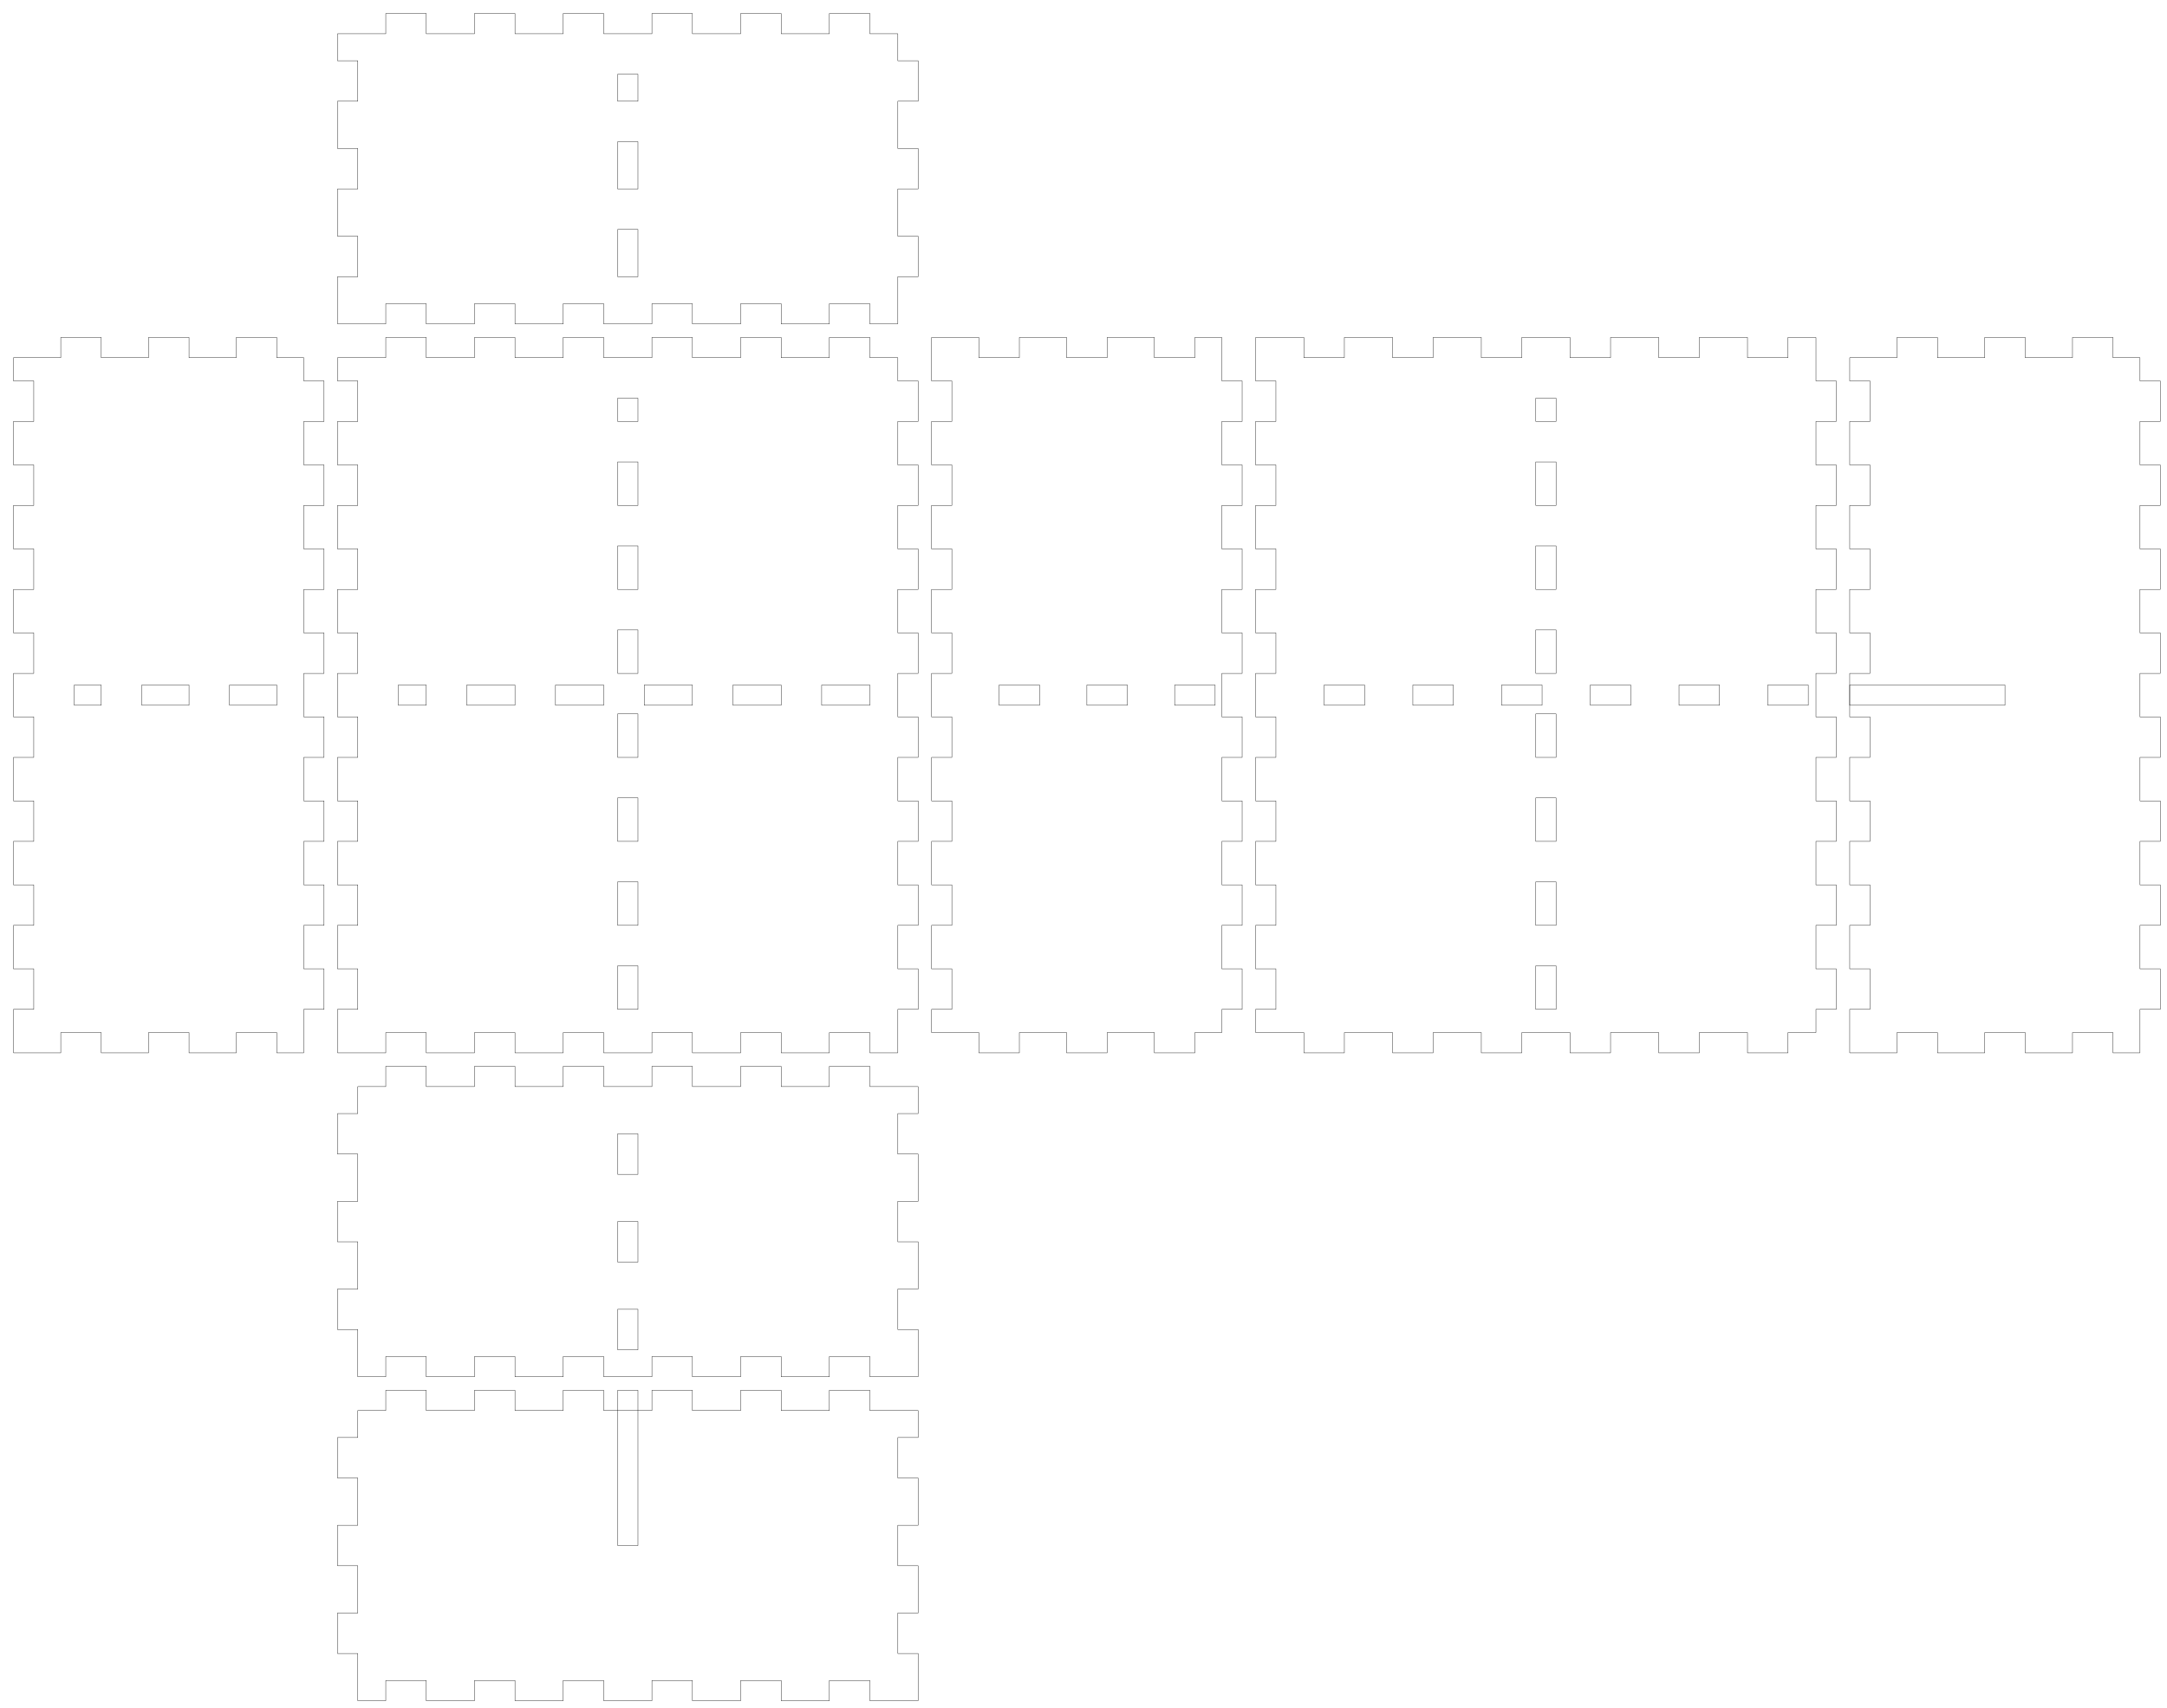
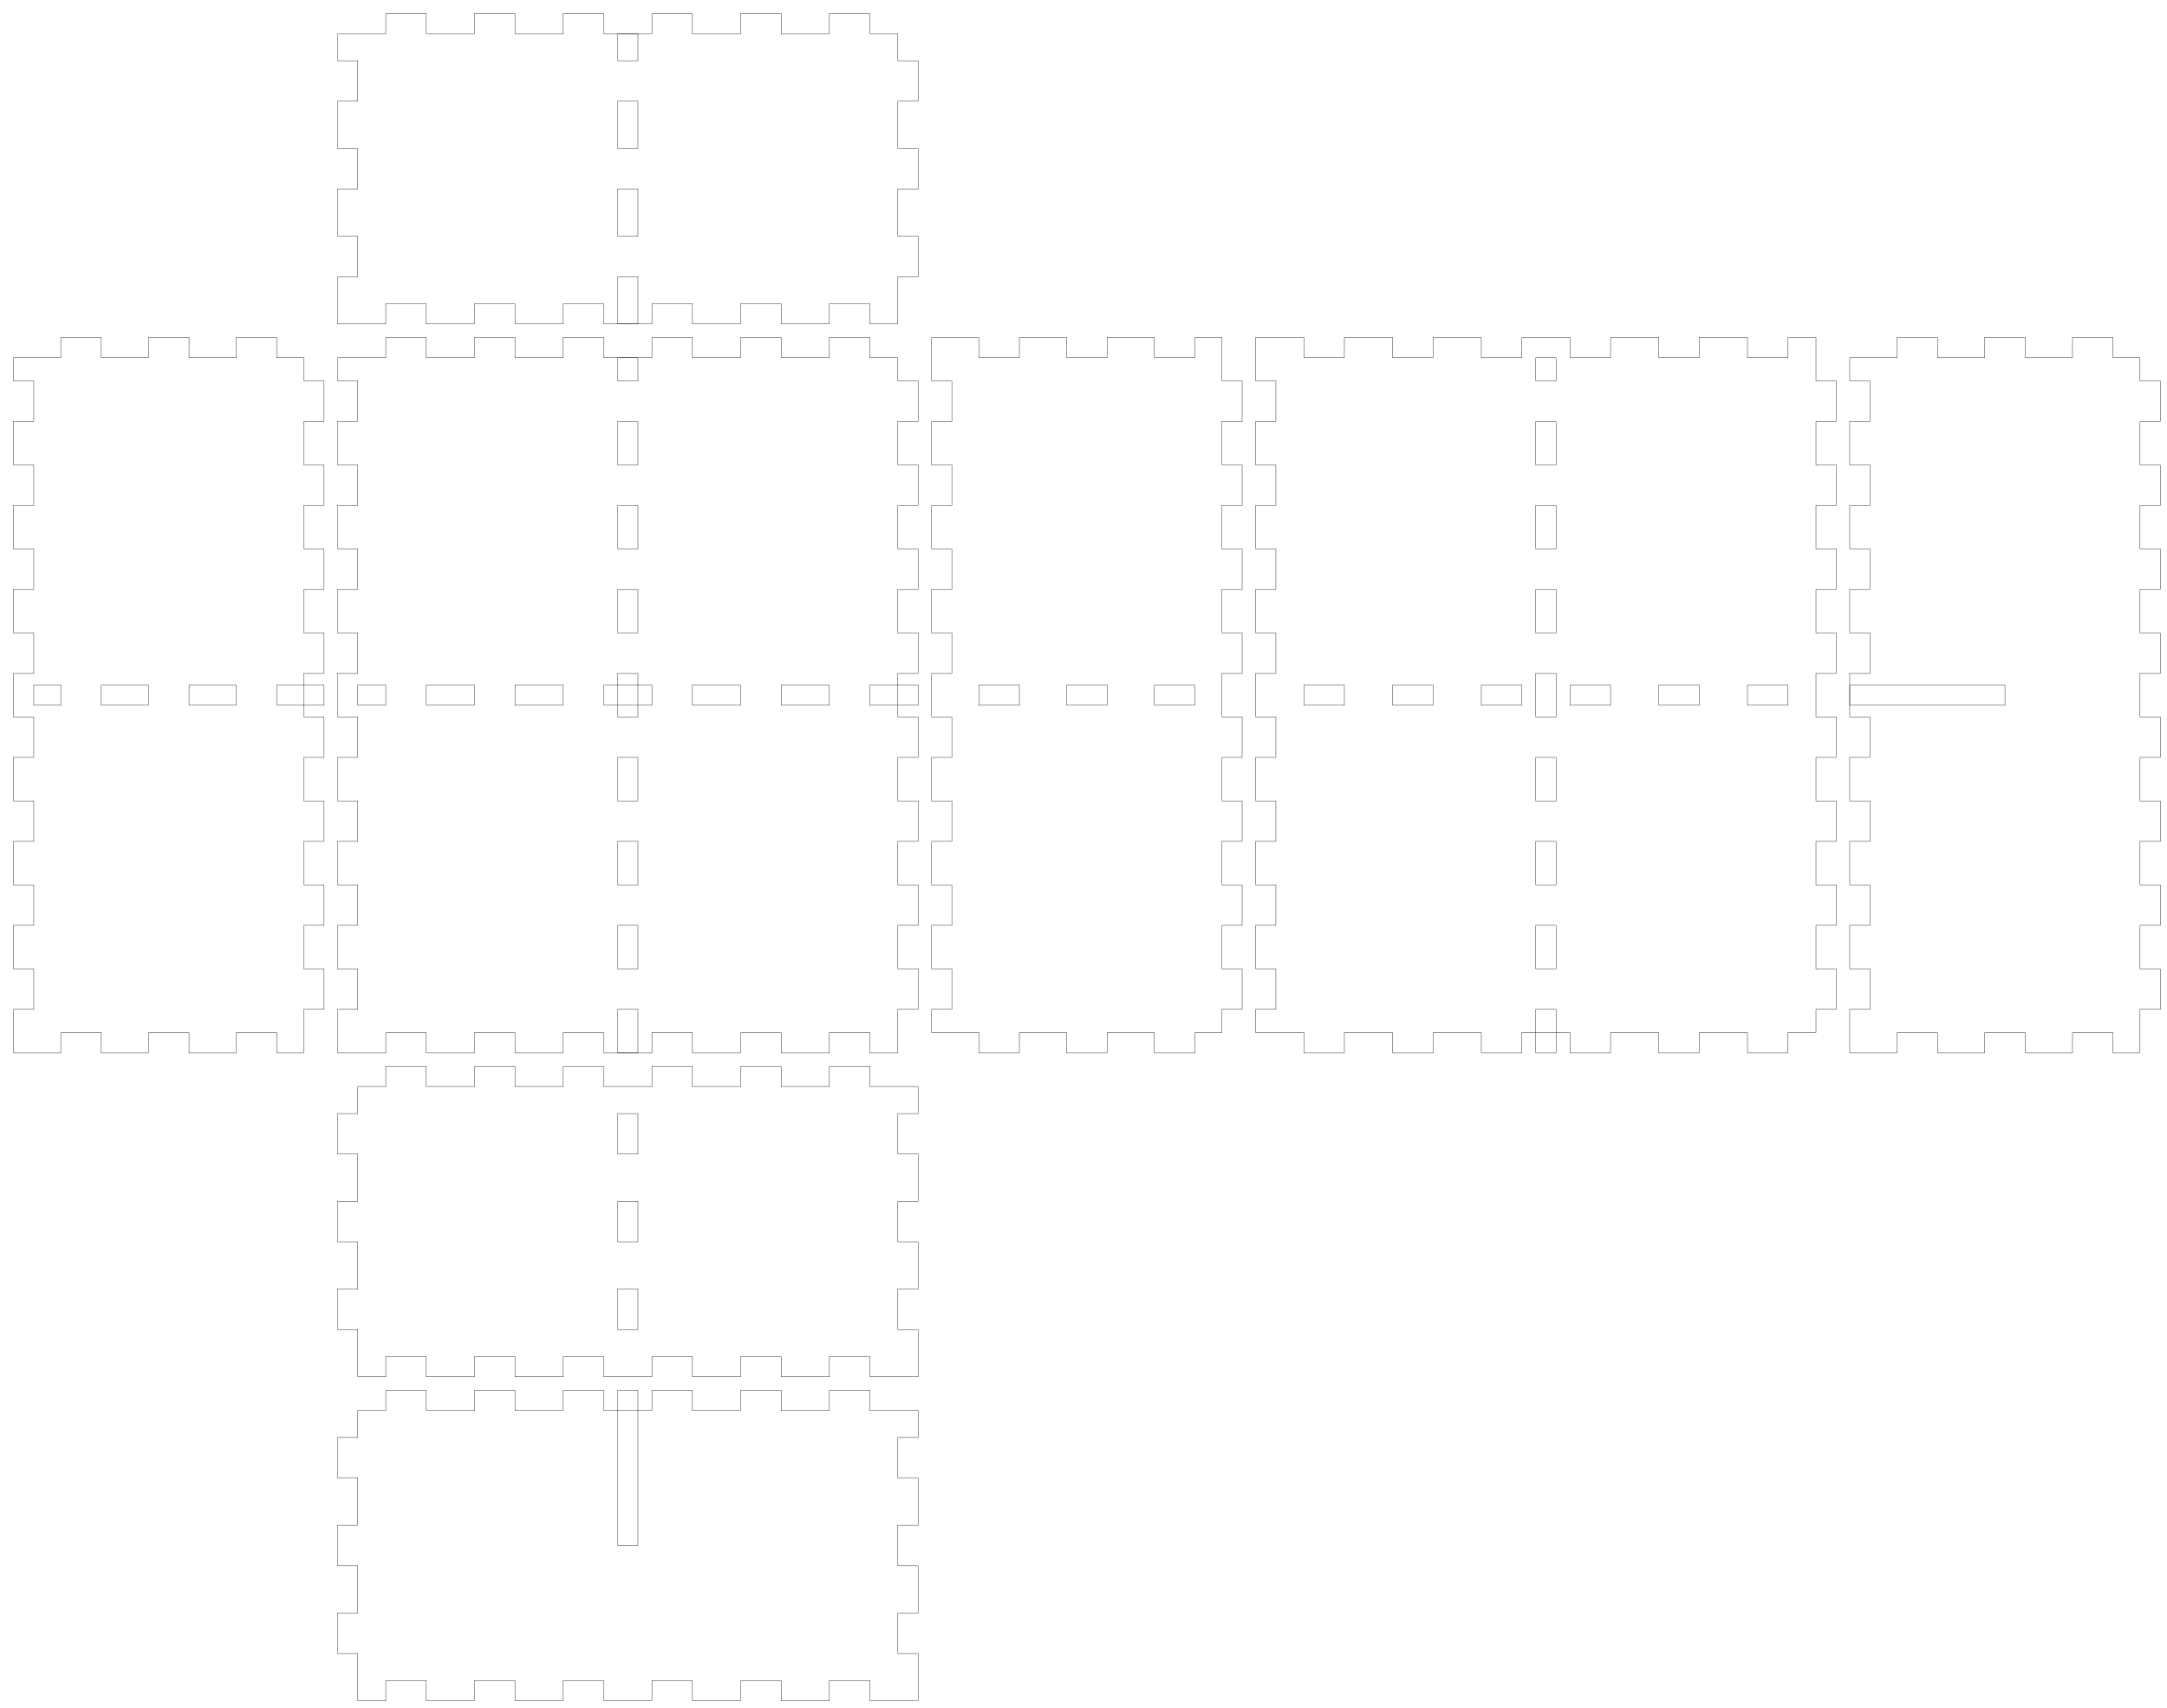
<svg xmlns="http://www.w3.org/2000/svg" width="321mm" height="253mm" viewBox="0 0 321 253" version="1.1" id="svg5">
  <defs id="defs2" />
  <g id="layer1">
    <g id="piece_001">
      <path id="side_001" style="fill:none;stroke:#000000;stroke-width:0.051" d="M 53 161 L 57.143 161 L 57.143 158 L 63.143 158 L 63.143 161 L 70.286 161 L 70.286 158 L 76.286 158 L 76.286 161 L 83.429 161 L 83.429 158 L 89.429 158 L 89.429 161 L 96.571 161 L 96.571 158 L 102.571 158 L 102.571 161 L 109.714 161 L 109.714 158 L 115.714 158 L 115.714 161 L 122.857 161 L 122.857 158 L 128.857 158 L 128.857 161 L 136 161" />
      <path id="side_002" style="fill:none;stroke:#000000;stroke-width:0.051" d="M 136 161 L 136 165 L 133 165 L 133 171 L 136 171 L 136 178 L 133 178 L 133 184 L 136 184 L 136 191 L 133 191 L 133 197 L 136 197 L 136 204" />
-       <path id="hole_001" style="fill:none;stroke:#000000;stroke-width:0.051" d="M 94.5 168 L 94.5 174 L 91.5 174 L 91.5 168 L 94.5 168 Z" />
-       <path id="hole_002" style="fill:none;stroke:#000000;stroke-width:0.051" d="M 94.5 181 L 94.5 187 L 91.5 187 L 91.5 181 L 94.5 181 Z" />
-       <path id="hole_003" style="fill:none;stroke:#000000;stroke-width:0.051" d="M 94.5 194 L 94.5 200 L 91.5 200 L 91.5 194 L 94.5 194 Z" />
+       <path id="hole_001" style="fill:none;stroke:#000000;stroke-width:0.051" d="M 94.5 165 L 94.5 171 L 91.5 171 L 91.5 165 L 94.5 165 Z" />
+       <path id="hole_002" style="fill:none;stroke:#000000;stroke-width:0.051" d="M 94.5 178 L 94.5 184 L 91.5 184 L 91.5 178 L 94.5 178 Z" />
+       <path id="hole_003" style="fill:none;stroke:#000000;stroke-width:0.051" d="M 94.5 191 L 94.5 197 L 91.5 197 L 91.5 191 L 94.5 191 Z" />
      <path id="side_003" style="fill:none;stroke:#000000;stroke-width:0.051" d="M 136 204 L 128.857 204 L 128.857 201 L 122.857 201 L 122.857 204 L 115.714 204 L 115.714 201 L 109.714 201 L 109.714 204 L 102.571 204 L 102.571 201 L 96.571 201 L 96.571 204 L 89.429 204 L 89.429 201 L 83.429 201 L 83.429 204 L 76.286 204 L 76.286 201 L 70.286 201 L 70.286 204 L 63.143 204 L 63.143 201 L 57.143 201 L 57.143 204 L 53 204" />
      <path id="side_004" style="fill:none;stroke:#000000;stroke-width:0.051" d="M 53 204 L 53 197 L 50 197 L 50 191 L 53 191 L 53 184 L 50 184 L 50 178 L 53 178 L 53 171 L 50 171 L 50 165 L 53 165 L 53 161" />
    </g>
    <g id="xdivider_001">
      <path id="side_005" style="fill:none;stroke:#000000;stroke-width:0.051" d="M 53 209 L 57.143 209 L 57.143 206 L 63.143 206 L 63.143 209 L 70.286 209 L 70.286 206 L 76.286 206 L 76.286 209 L 83.429 209 L 83.429 206 L 89.429 206 L 89.429 209 L 96.571 209 L 96.571 206 L 102.571 206 L 102.571 209 L 109.714 209 L 109.714 206 L 115.714 206 L 115.714 209 L 122.857 209 L 122.857 206 L 128.857 206 L 128.857 209 L 136 209" />
      <path id="side_006" style="fill:none;stroke:#000000;stroke-width:0.051" d="M 136 209 L 136 213 L 133 213 L 133 219 L 136 219 L 136 226 L 133 226 L 133 232 L 136 232 L 136 239 L 133 239 L 133 245 L 136 245 L 136 252" />
      <path id="slot_001" style="fill:none;stroke:#000000;stroke-width:0.051" d="M 94.5 206 L 94.5 229 L 91.5 229 L 91.5 206 L 94.5 206 Z" />
      <path id="side_007" style="fill:none;stroke:#000000;stroke-width:0.051" d="M 136 252 L 128.857 252 L 128.857 249 L 122.857 249 L 122.857 252 L 115.714 252 L 115.714 249 L 109.714 249 L 109.714 252 L 102.571 252 L 102.571 249 L 96.571 249 L 96.571 252 L 89.429 252 L 89.429 249 L 83.429 249 L 83.429 252 L 76.286 252 L 76.286 249 L 70.286 249 L 70.286 252 L 63.143 252 L 63.143 249 L 57.143 249 L 57.143 252 L 53 252" />
      <path id="side_008" style="fill:none;stroke:#000000;stroke-width:0.051" d="M 53 252 L 53 245 L 50 245 L 50 239 L 53 239 L 53 232 L 50 232 L 50 226 L 53 226 L 53 219 L 50 219 L 50 213 L 53 213 L 53 209" />
    </g>
    <g id="piece_002">
      <path id="side_009" style="fill:none;stroke:#000000;stroke-width:0.051" d="M 2 53 L 9 53 L 9 50 L 15 50 L 15 53 L 22 53 L 22 50 L 28 50 L 28 53 L 35 53 L 35 50 L 41 50 L 41 53 L 45 53" />
-       <path id="hole_004" style="fill:none;stroke:#000000;stroke-width:0.051" d="M 11 101.5 L 15 101.5 L 15 104.5 L 11 104.5 L 11 101.5 Z" />
-       <path id="hole_005" style="fill:none;stroke:#000000;stroke-width:0.051" d="M 21 101.5 L 28 101.5 L 28 104.5 L 21 104.5 L 21 101.5 Z" />
-       <path id="hole_006" style="fill:none;stroke:#000000;stroke-width:0.051" d="M 34 101.5 L 41 101.5 L 41 104.5 L 34 104.5 L 34 101.5 Z" />
+       <path id="hole_004" style="fill:none;stroke:#000000;stroke-width:0.051" d="M 5 101.5 L 9 101.5 L 9 104.5 L 5 104.5 L 5 101.5 Z" />
+       <path id="hole_005" style="fill:none;stroke:#000000;stroke-width:0.051" d="M 15 101.5 L 22 101.5 L 22 104.5 L 15 104.5 L 15 101.5 Z" />
+       <path id="hole_006" style="fill:none;stroke:#000000;stroke-width:0.051" d="M 28 101.5 L 35 101.5 L 35 104.5 L 28 104.5 L 28 101.5 Z" />
+       <path id="hole_007" style="fill:none;stroke:#000000;stroke-width:0.051" d="M 41 101.5 L 48 101.5 L 48 104.5 L 41 104.5 L 41 101.5 Z" />
      <path id="side_010" style="fill:none;stroke:#000000;stroke-width:0.051" d="M 45 53 L 45 56.444 L 48 56.444 L 48 62.444 L 45 62.444 L 45 68.889 L 48 68.889 L 48 74.889 L 45 74.889 L 45 81.333 L 48 81.333 L 48 87.333 L 45 87.333 L 45 93.778 L 48 93.778 L 48 99.778 L 45 99.778 L 45 106.222 L 48 106.222 L 48 112.222 L 45 112.222 L 45 118.667 L 48 118.667 L 48 124.667 L 45 124.667 L 45 131.111 L 48 131.111 L 48 137.111 L 45 137.111 L 45 143.556 L 48 143.556 L 48 149.556 L 45 149.556 L 45 156" />
      <path id="side_011" style="fill:none;stroke:#000000;stroke-width:0.051" d="M 45 156 L 41 156 L 41 153 L 35 153 L 35 156 L 28 156 L 28 153 L 22 153 L 22 156 L 15 156 L 15 153 L 9 153 L 9 156 L 2 156" />
      <path id="side_012" style="fill:none;stroke:#000000;stroke-width:0.051" d="M 2 156 L 2 149.556 L 5 149.556 L 5 143.556 L 2 143.556 L 2 137.111 L 5 137.111 L 5 131.111 L 2 131.111 L 2 124.667 L 5 124.667 L 5 118.667 L 2 118.667 L 2 112.222 L 5 112.222 L 5 106.222 L 2 106.222 L 2 99.778 L 5 99.778 L 5 93.778 L 2 93.778 L 2 87.333 L 5 87.333 L 5 81.333 L 2 81.333 L 2 74.889 L 5 74.889 L 5 68.889 L 2 68.889 L 2 62.444 L 5 62.444 L 5 56.444 L 2 56.444 L 2 53" />
    </g>
    <g id="ydivider_001">
      <path id="side_013" style="fill:none;stroke:#000000;stroke-width:0.051" d="M 274 53 L 281 53 L 281 50 L 287 50 L 287 53 L 294 53 L 294 50 L 300 50 L 300 53 L 307 53 L 307 50 L 313 50 L 313 53 L 317 53" />
      <path id="slot_002" style="fill:none;stroke:#000000;stroke-width:0.051" d="M 274 101.5 L 297 101.5 L 297 104.5 L 274 104.5 L 274 101.5 Z" />
      <path id="side_014" style="fill:none;stroke:#000000;stroke-width:0.051" d="M 317 53 L 317 56.444 L 320 56.444 L 320 62.444 L 317 62.444 L 317 68.889 L 320 68.889 L 320 74.889 L 317 74.889 L 317 81.333 L 320 81.333 L 320 87.333 L 317 87.333 L 317 93.778 L 320 93.778 L 320 99.778 L 317 99.778 L 317 106.222 L 320 106.222 L 320 112.222 L 317 112.222 L 317 118.667 L 320 118.667 L 320 124.667 L 317 124.667 L 317 131.111 L 320 131.111 L 320 137.111 L 317 137.111 L 317 143.556 L 320 143.556 L 320 149.556 L 317 149.556 L 317 156" />
      <path id="side_015" style="fill:none;stroke:#000000;stroke-width:0.051" d="M 317 156 L 313 156 L 313 153 L 307 153 L 307 156 L 300 156 L 300 153 L 294 153 L 294 156 L 287 156 L 287 153 L 281 153 L 281 156 L 274 156" />
      <path id="side_016" style="fill:none;stroke:#000000;stroke-width:0.051" d="M 274 156 L 274 149.556 L 277 149.556 L 277 143.556 L 274 143.556 L 274 137.111 L 277 137.111 L 277 131.111 L 274 131.111 L 274 124.667 L 277 124.667 L 277 118.667 L 274 118.667 L 274 112.222 L 277 112.222 L 277 106.222 L 274 106.222 L 274 99.778 L 277 99.778 L 277 93.778 L 274 93.778 L 274 87.333 L 277 87.333 L 277 81.333 L 274 81.333 L 274 74.889 L 277 74.889 L 277 68.889 L 274 68.889 L 274 62.444 L 277 62.444 L 277 56.444 L 274 56.444 L 274 53" />
    </g>
    <g id="piece_003">
      <path id="side_017" style="fill:none;stroke:#000000;stroke-width:0.051" d="M 50 53 L 57.143 53 L 57.143 50 L 63.143 50 L 63.143 53 L 70.286 53 L 70.286 50 L 76.286 50 L 76.286 53 L 83.429 53 L 83.429 50 L 89.429 50 L 89.429 53 L 96.571 53 L 96.571 50 L 102.571 50 L 102.571 53 L 109.714 53 L 109.714 50 L 115.714 50 L 115.714 53 L 122.857 53 L 122.857 50 L 128.857 50 L 128.857 53 L 133 53" />
-       <path id="hole_007" style="fill:none;stroke:#000000;stroke-width:0.051" d="M 59 101.5 L 63.143 101.5 L 63.143 104.5 L 59 104.5 L 59 101.5 Z" />
-       <path id="hole_008" style="fill:none;stroke:#000000;stroke-width:0.051" d="M 69.143 101.5 L 76.286 101.5 L 76.286 104.5 L 69.143 104.5 L 69.143 101.5 Z" />
-       <path id="hole_009" style="fill:none;stroke:#000000;stroke-width:0.051" d="M 82.286 101.5 L 89.429 101.5 L 89.429 104.5 L 82.286 104.5 L 82.286 101.5 Z" />
-       <path id="hole_010" style="fill:none;stroke:#000000;stroke-width:0.051" d="M 95.429 101.5 L 102.571 101.5 L 102.571 104.5 L 95.429 104.5 L 95.429 101.5 Z" />
-       <path id="hole_011" style="fill:none;stroke:#000000;stroke-width:0.051" d="M 108.571 101.5 L 115.714 101.5 L 115.714 104.5 L 108.571 104.5 L 108.571 101.5 Z" />
-       <path id="hole_012" style="fill:none;stroke:#000000;stroke-width:0.051" d="M 121.714 101.5 L 128.857 101.5 L 128.857 104.5 L 121.714 104.5 L 121.714 101.5 Z" />
+       <path id="hole_008" style="fill:none;stroke:#000000;stroke-width:0.051" d="M 53 101.5 L 57.143 101.5 L 57.143 104.5 L 53 104.5 L 53 101.5 Z" />
+       <path id="hole_009" style="fill:none;stroke:#000000;stroke-width:0.051" d="M 63.143 101.5 L 70.286 101.5 L 70.286 104.5 L 63.143 104.5 L 63.143 101.5 Z" />
+       <path id="hole_010" style="fill:none;stroke:#000000;stroke-width:0.051" d="M 76.286 101.5 L 83.429 101.5 L 83.429 104.5 L 76.286 104.5 L 76.286 101.5 Z" />
+       <path id="hole_011" style="fill:none;stroke:#000000;stroke-width:0.051" d="M 89.429 101.5 L 96.571 101.5 L 96.571 104.5 L 89.429 104.5 L 89.429 101.5 Z" />
+       <path id="hole_012" style="fill:none;stroke:#000000;stroke-width:0.051" d="M 102.571 101.5 L 109.714 101.5 L 109.714 104.5 L 102.571 104.5 L 102.571 101.5 Z" />
+       <path id="hole_013" style="fill:none;stroke:#000000;stroke-width:0.051" d="M 115.714 101.5 L 122.857 101.5 L 122.857 104.5 L 115.714 104.5 L 115.714 101.5 Z" />
+       <path id="hole_014" style="fill:none;stroke:#000000;stroke-width:0.051" d="M 128.857 101.5 L 136 101.5 L 136 104.5 L 128.857 104.5 L 128.857 101.5 Z" />
      <path id="side_018" style="fill:none;stroke:#000000;stroke-width:0.051" d="M 133 53 L 133 56.444 L 136 56.444 L 136 62.444 L 133 62.444 L 133 68.889 L 136 68.889 L 136 74.889 L 133 74.889 L 133 81.333 L 136 81.333 L 136 87.333 L 133 87.333 L 133 93.778 L 136 93.778 L 136 99.778 L 133 99.778 L 133 106.222 L 136 106.222 L 136 112.222 L 133 112.222 L 133 118.667 L 136 118.667 L 136 124.667 L 133 124.667 L 133 131.111 L 136 131.111 L 136 137.111 L 133 137.111 L 133 143.556 L 136 143.556 L 136 149.556 L 133 149.556 L 133 156" />
-       <path id="hole_013" style="fill:none;stroke:#000000;stroke-width:0.051" d="M 94.5 59 L 94.5 62.444 L 91.5 62.444 L 91.5 59 L 94.5 59 Z" />
-       <path id="hole_014" style="fill:none;stroke:#000000;stroke-width:0.051" d="M 94.5 68.444 L 94.5 74.889 L 91.5 74.889 L 91.5 68.444 L 94.5 68.444 Z" />
-       <path id="hole_015" style="fill:none;stroke:#000000;stroke-width:0.051" d="M 94.5 80.889 L 94.5 87.333 L 91.5 87.333 L 91.5 80.889 L 94.5 80.889 Z" />
-       <path id="hole_016" style="fill:none;stroke:#000000;stroke-width:0.051" d="M 94.5 93.333 L 94.5 99.778 L 91.5 99.778 L 91.5 93.333 L 94.5 93.333 Z" />
-       <path id="hole_017" style="fill:none;stroke:#000000;stroke-width:0.051" d="M 94.5 105.778 L 94.5 112.222 L 91.5 112.222 L 91.5 105.778 L 94.5 105.778 Z" />
-       <path id="hole_018" style="fill:none;stroke:#000000;stroke-width:0.051" d="M 94.5 118.222 L 94.5 124.667 L 91.5 124.667 L 91.5 118.222 L 94.5 118.222 Z" />
-       <path id="hole_019" style="fill:none;stroke:#000000;stroke-width:0.051" d="M 94.5 130.667 L 94.5 137.111 L 91.5 137.111 L 91.5 130.667 L 94.5 130.667 Z" />
-       <path id="hole_020" style="fill:none;stroke:#000000;stroke-width:0.051" d="M 94.5 143.111 L 94.5 149.556 L 91.5 149.556 L 91.5 143.111 L 94.5 143.111 Z" />
+       <path id="hole_015" style="fill:none;stroke:#000000;stroke-width:0.051" d="M 94.5 53 L 94.5 56.444 L 91.5 56.444 L 91.5 53 L 94.5 53 Z" />
+       <path id="hole_016" style="fill:none;stroke:#000000;stroke-width:0.051" d="M 94.5 62.444 L 94.5 68.889 L 91.5 68.889 L 91.5 62.444 L 94.5 62.444 Z" />
+       <path id="hole_017" style="fill:none;stroke:#000000;stroke-width:0.051" d="M 94.5 74.889 L 94.5 81.333 L 91.5 81.333 L 91.5 74.889 L 94.5 74.889 Z" />
+       <path id="hole_018" style="fill:none;stroke:#000000;stroke-width:0.051" d="M 94.5 87.333 L 94.5 93.778 L 91.5 93.778 L 91.5 87.333 L 94.5 87.333 Z" />
+       <path id="hole_019" style="fill:none;stroke:#000000;stroke-width:0.051" d="M 94.5 99.778 L 94.5 106.222 L 91.5 106.222 L 91.5 99.778 L 94.5 99.778 Z" />
+       <path id="hole_020" style="fill:none;stroke:#000000;stroke-width:0.051" d="M 94.5 112.222 L 94.5 118.667 L 91.5 118.667 L 91.5 112.222 L 94.5 112.222 Z" />
+       <path id="hole_021" style="fill:none;stroke:#000000;stroke-width:0.051" d="M 94.5 124.667 L 94.5 131.111 L 91.5 131.111 L 91.5 124.667 L 94.5 124.667 Z" />
+       <path id="hole_022" style="fill:none;stroke:#000000;stroke-width:0.051" d="M 94.5 137.111 L 94.5 143.556 L 91.5 143.556 L 91.5 137.111 L 94.5 137.111 Z" />
+       <path id="hole_023" style="fill:none;stroke:#000000;stroke-width:0.051" d="M 94.5 149.556 L 94.5 156 L 91.5 156 L 91.5 149.556 L 94.5 149.556 Z" />
      <path id="side_019" style="fill:none;stroke:#000000;stroke-width:0.051" d="M 133 156 L 128.857 156 L 128.857 153 L 122.857 153 L 122.857 156 L 115.714 156 L 115.714 153 L 109.714 153 L 109.714 156 L 102.571 156 L 102.571 153 L 96.571 153 L 96.571 156 L 89.429 156 L 89.429 153 L 83.429 153 L 83.429 156 L 76.286 156 L 76.286 153 L 70.286 153 L 70.286 156 L 63.143 156 L 63.143 153 L 57.143 153 L 57.143 156 L 50 156" />
      <path id="side_020" style="fill:none;stroke:#000000;stroke-width:0.051" d="M 50 156 L 50 149.556 L 53 149.556 L 53 143.556 L 50 143.556 L 50 137.111 L 53 137.111 L 53 131.111 L 50 131.111 L 50 124.667 L 53 124.667 L 53 118.667 L 50 118.667 L 50 112.222 L 53 112.222 L 53 106.222 L 50 106.222 L 50 99.778 L 53 99.778 L 53 93.778 L 50 93.778 L 50 87.333 L 53 87.333 L 53 81.333 L 50 81.333 L 50 74.889 L 53 74.889 L 53 68.889 L 50 68.889 L 50 62.444 L 53 62.444 L 53 56.444 L 50 56.444 L 50 53" />
    </g>
    <g id="piece_004">
      <path id="side_021" style="fill:none;stroke:#000000;stroke-width:0.051" d="M 138 50 L 145 50 L 145 53 L 151 53 L 151 50 L 158 50 L 158 53 L 164 53 L 164 50 L 171 50 L 171 53 L 177 53 L 177 50 L 181 50" />
-       <path id="hole_021" style="fill:none;stroke:#000000;stroke-width:0.051" d="M 148 101.5 L 154 101.5 L 154 104.5 L 148 104.5 L 148 101.5 Z" />
-       <path id="hole_022" style="fill:none;stroke:#000000;stroke-width:0.051" d="M 161 101.5 L 167 101.5 L 167 104.5 L 161 104.5 L 161 101.5 Z" />
-       <path id="hole_023" style="fill:none;stroke:#000000;stroke-width:0.051" d="M 174 101.5 L 180 101.5 L 180 104.5 L 174 104.5 L 174 101.5 Z" />
+       <path id="hole_024" style="fill:none;stroke:#000000;stroke-width:0.051" d="M 145 101.5 L 151 101.5 L 151 104.5 L 145 104.5 L 145 101.5 Z" />
+       <path id="hole_025" style="fill:none;stroke:#000000;stroke-width:0.051" d="M 158 101.5 L 164 101.5 L 164 104.5 L 158 104.5 L 158 101.5 Z" />
+       <path id="hole_026" style="fill:none;stroke:#000000;stroke-width:0.051" d="M 171 101.5 L 177 101.5 L 177 104.5 L 171 104.5 L 171 101.5 Z" />
      <path id="side_022" style="fill:none;stroke:#000000;stroke-width:0.051" d="M 181 50 L 181 56.444 L 184 56.444 L 184 62.444 L 181 62.444 L 181 68.889 L 184 68.889 L 184 74.889 L 181 74.889 L 181 81.333 L 184 81.333 L 184 87.333 L 181 87.333 L 181 93.778 L 184 93.778 L 184 99.778 L 181 99.778 L 181 106.222 L 184 106.222 L 184 112.222 L 181 112.222 L 181 118.667 L 184 118.667 L 184 124.667 L 181 124.667 L 181 131.111 L 184 131.111 L 184 137.111 L 181 137.111 L 181 143.556 L 184 143.556 L 184 149.556 L 181 149.556 L 181 153" />
      <path id="side_023" style="fill:none;stroke:#000000;stroke-width:0.051" d="M 181 153 L 177 153 L 177 156 L 171 156 L 171 153 L 164 153 L 164 156 L 158 156 L 158 153 L 151 153 L 151 156 L 145 156 L 145 153 L 138 153" />
      <path id="side_024" style="fill:none;stroke:#000000;stroke-width:0.051" d="M 138 153 L 138 149.556 L 141 149.556 L 141 143.556 L 138 143.556 L 138 137.111 L 141 137.111 L 141 131.111 L 138 131.111 L 138 124.667 L 141 124.667 L 141 118.667 L 138 118.667 L 138 112.222 L 141 112.222 L 141 106.222 L 138 106.222 L 138 99.778 L 141 99.778 L 141 93.778 L 138 93.778 L 138 87.333 L 141 87.333 L 141 81.333 L 138 81.333 L 138 74.889 L 141 74.889 L 141 68.889 L 138 68.889 L 138 62.444 L 141 62.444 L 141 56.444 L 138 56.444 L 138 50" />
    </g>
    <g id="piece_005">
      <path id="side_025" style="fill:none;stroke:#000000;stroke-width:0.051" d="M 186 50 L 193.143 50 L 193.143 53 L 199.143 53 L 199.143 50 L 206.286 50 L 206.286 53 L 212.286 53 L 212.286 50 L 219.429 50 L 219.429 53 L 225.429 53 L 225.429 50 L 232.571 50 L 232.571 53 L 238.571 53 L 238.571 50 L 245.714 50 L 245.714 53 L 251.714 53 L 251.714 50 L 258.857 50 L 258.857 53 L 264.857 53 L 264.857 50 L 269 50" />
-       <path id="hole_024" style="fill:none;stroke:#000000;stroke-width:0.051" d="M 196.143 101.5 L 202.143 101.5 L 202.143 104.5 L 196.143 104.5 L 196.143 101.5 Z" />
-       <path id="hole_025" style="fill:none;stroke:#000000;stroke-width:0.051" d="M 209.286 101.5 L 215.286 101.5 L 215.286 104.5 L 209.286 104.5 L 209.286 101.5 Z" />
-       <path id="hole_026" style="fill:none;stroke:#000000;stroke-width:0.051" d="M 222.429 101.5 L 228.429 101.5 L 228.429 104.5 L 222.429 104.5 L 222.429 101.5 Z" />
-       <path id="hole_027" style="fill:none;stroke:#000000;stroke-width:0.051" d="M 235.571 101.5 L 241.571 101.5 L 241.571 104.5 L 235.571 104.5 L 235.571 101.5 Z" />
-       <path id="hole_028" style="fill:none;stroke:#000000;stroke-width:0.051" d="M 248.714 101.5 L 254.714 101.5 L 254.714 104.5 L 248.714 104.5 L 248.714 101.5 Z" />
-       <path id="hole_029" style="fill:none;stroke:#000000;stroke-width:0.051" d="M 261.857 101.5 L 267.857 101.5 L 267.857 104.5 L 261.857 104.5 L 261.857 101.5 Z" />
+       <path id="hole_027" style="fill:none;stroke:#000000;stroke-width:0.051" d="M 193.143 101.5 L 199.143 101.5 L 199.143 104.5 L 193.143 104.5 L 193.143 101.5 Z" />
+       <path id="hole_028" style="fill:none;stroke:#000000;stroke-width:0.051" d="M 206.286 101.5 L 212.286 101.5 L 212.286 104.5 L 206.286 104.5 L 206.286 101.5 Z" />
+       <path id="hole_029" style="fill:none;stroke:#000000;stroke-width:0.051" d="M 219.429 101.5 L 225.429 101.5 L 225.429 104.5 L 219.429 104.5 L 219.429 101.5 Z" />
+       <path id="hole_030" style="fill:none;stroke:#000000;stroke-width:0.051" d="M 232.571 101.5 L 238.571 101.5 L 238.571 104.5 L 232.571 104.5 L 232.571 101.5 Z" />
+       <path id="hole_031" style="fill:none;stroke:#000000;stroke-width:0.051" d="M 245.714 101.5 L 251.714 101.5 L 251.714 104.5 L 245.714 104.5 L 245.714 101.5 Z" />
+       <path id="hole_032" style="fill:none;stroke:#000000;stroke-width:0.051" d="M 258.857 101.5 L 264.857 101.5 L 264.857 104.5 L 258.857 104.5 L 258.857 101.5 Z" />
      <path id="side_026" style="fill:none;stroke:#000000;stroke-width:0.051" d="M 269 50 L 269 56.444 L 272 56.444 L 272 62.444 L 269 62.444 L 269 68.889 L 272 68.889 L 272 74.889 L 269 74.889 L 269 81.333 L 272 81.333 L 272 87.333 L 269 87.333 L 269 93.778 L 272 93.778 L 272 99.778 L 269 99.778 L 269 106.222 L 272 106.222 L 272 112.222 L 269 112.222 L 269 118.667 L 272 118.667 L 272 124.667 L 269 124.667 L 269 131.111 L 272 131.111 L 272 137.111 L 269 137.111 L 269 143.556 L 272 143.556 L 272 149.556 L 269 149.556 L 269 153" />
-       <path id="hole_030" style="fill:none;stroke:#000000;stroke-width:0.051" d="M 230.5 59 L 230.5 62.444 L 227.5 62.444 L 227.5 59 L 230.5 59 Z" />
-       <path id="hole_031" style="fill:none;stroke:#000000;stroke-width:0.051" d="M 230.5 68.444 L 230.5 74.889 L 227.5 74.889 L 227.5 68.444 L 230.5 68.444 Z" />
-       <path id="hole_032" style="fill:none;stroke:#000000;stroke-width:0.051" d="M 230.5 80.889 L 230.5 87.333 L 227.5 87.333 L 227.5 80.889 L 230.5 80.889 Z" />
-       <path id="hole_033" style="fill:none;stroke:#000000;stroke-width:0.051" d="M 230.5 93.333 L 230.5 99.778 L 227.5 99.778 L 227.5 93.333 L 230.5 93.333 Z" />
-       <path id="hole_034" style="fill:none;stroke:#000000;stroke-width:0.051" d="M 230.5 105.778 L 230.5 112.222 L 227.5 112.222 L 227.5 105.778 L 230.5 105.778 Z" />
-       <path id="hole_035" style="fill:none;stroke:#000000;stroke-width:0.051" d="M 230.5 118.222 L 230.5 124.667 L 227.5 124.667 L 227.5 118.222 L 230.5 118.222 Z" />
-       <path id="hole_036" style="fill:none;stroke:#000000;stroke-width:0.051" d="M 230.5 130.667 L 230.5 137.111 L 227.5 137.111 L 227.5 130.667 L 230.5 130.667 Z" />
-       <path id="hole_037" style="fill:none;stroke:#000000;stroke-width:0.051" d="M 230.5 143.111 L 230.5 149.556 L 227.5 149.556 L 227.5 143.111 L 230.5 143.111 Z" />
+       <path id="hole_033" style="fill:none;stroke:#000000;stroke-width:0.051" d="M 230.5 53 L 230.5 56.444 L 227.5 56.444 L 227.5 53 L 230.5 53 Z" />
+       <path id="hole_034" style="fill:none;stroke:#000000;stroke-width:0.051" d="M 230.5 62.444 L 230.5 68.889 L 227.5 68.889 L 227.5 62.444 L 230.5 62.444 Z" />
+       <path id="hole_035" style="fill:none;stroke:#000000;stroke-width:0.051" d="M 230.5 74.889 L 230.5 81.333 L 227.5 81.333 L 227.5 74.889 L 230.5 74.889 Z" />
+       <path id="hole_036" style="fill:none;stroke:#000000;stroke-width:0.051" d="M 230.5 87.333 L 230.5 93.778 L 227.5 93.778 L 227.5 87.333 L 230.5 87.333 Z" />
+       <path id="hole_037" style="fill:none;stroke:#000000;stroke-width:0.051" d="M 230.5 99.778 L 230.5 106.222 L 227.5 106.222 L 227.5 99.778 L 230.5 99.778 Z" />
+       <path id="hole_038" style="fill:none;stroke:#000000;stroke-width:0.051" d="M 230.5 112.222 L 230.5 118.667 L 227.5 118.667 L 227.5 112.222 L 230.5 112.222 Z" />
+       <path id="hole_039" style="fill:none;stroke:#000000;stroke-width:0.051" d="M 230.5 124.667 L 230.5 131.111 L 227.5 131.111 L 227.5 124.667 L 230.5 124.667 Z" />
+       <path id="hole_040" style="fill:none;stroke:#000000;stroke-width:0.051" d="M 230.5 137.111 L 230.5 143.556 L 227.5 143.556 L 227.5 137.111 L 230.5 137.111 Z" />
+       <path id="hole_041" style="fill:none;stroke:#000000;stroke-width:0.051" d="M 230.5 149.556 L 230.5 156 L 227.5 156 L 227.5 149.556 L 230.5 149.556 Z" />
      <path id="side_027" style="fill:none;stroke:#000000;stroke-width:0.051" d="M 269 153 L 264.857 153 L 264.857 156 L 258.857 156 L 258.857 153 L 251.714 153 L 251.714 156 L 245.714 156 L 245.714 153 L 238.571 153 L 238.571 156 L 232.571 156 L 232.571 153 L 225.429 153 L 225.429 156 L 219.429 156 L 219.429 153 L 212.286 153 L 212.286 156 L 206.286 156 L 206.286 153 L 199.143 153 L 199.143 156 L 193.143 156 L 193.143 153 L 186 153" />
      <path id="side_028" style="fill:none;stroke:#000000;stroke-width:0.051" d="M 186 153 L 186 149.556 L 189 149.556 L 189 143.556 L 186 143.556 L 186 137.111 L 189 137.111 L 189 131.111 L 186 131.111 L 186 124.667 L 189 124.667 L 189 118.667 L 186 118.667 L 186 112.222 L 189 112.222 L 189 106.222 L 186 106.222 L 186 99.778 L 189 99.778 L 189 93.778 L 186 93.778 L 186 87.333 L 189 87.333 L 189 81.333 L 186 81.333 L 186 74.889 L 189 74.889 L 189 68.889 L 186 68.889 L 186 62.444 L 189 62.444 L 189 56.444 L 186 56.444 L 186 50" />
    </g>
    <g id="piece_006">
      <path id="side_029" style="fill:none;stroke:#000000;stroke-width:0.051" d="M 50 5 L 57.143 5 L 57.143 2 L 63.143 2 L 63.143 5 L 70.286 5 L 70.286 2 L 76.286 2 L 76.286 5 L 83.429 5 L 83.429 2 L 89.429 2 L 89.429 5 L 96.571 5 L 96.571 2 L 102.571 2 L 102.571 5 L 109.714 5 L 109.714 2 L 115.714 2 L 115.714 5 L 122.857 5 L 122.857 2 L 128.857 2 L 128.857 5 L 133 5" />
      <path id="side_030" style="fill:none;stroke:#000000;stroke-width:0.051" d="M 133 5 L 133 9 L 136 9 L 136 15 L 133 15 L 133 22 L 136 22 L 136 28 L 133 28 L 133 35 L 136 35 L 136 41 L 133 41 L 133 48" />
-       <path id="hole_038" style="fill:none;stroke:#000000;stroke-width:0.051" d="M 94.5 11 L 94.5 15 L 91.5 15 L 91.5 11 L 94.5 11 Z" />
-       <path id="hole_039" style="fill:none;stroke:#000000;stroke-width:0.051" d="M 94.5 21 L 94.5 28 L 91.5 28 L 91.5 21 L 94.5 21 Z" />
-       <path id="hole_040" style="fill:none;stroke:#000000;stroke-width:0.051" d="M 94.5 34 L 94.5 41 L 91.5 41 L 91.5 34 L 94.5 34 Z" />
+       <path id="hole_042" style="fill:none;stroke:#000000;stroke-width:0.051" d="M 94.5 5 L 94.5 9 L 91.5 9 L 91.5 5 L 94.5 5 Z" />
+       <path id="hole_043" style="fill:none;stroke:#000000;stroke-width:0.051" d="M 94.5 15 L 94.5 22 L 91.5 22 L 91.5 15 L 94.5 15 Z" />
+       <path id="hole_044" style="fill:none;stroke:#000000;stroke-width:0.051" d="M 94.5 28 L 94.5 35 L 91.5 35 L 91.5 28 L 94.5 28 Z" />
+       <path id="hole_045" style="fill:none;stroke:#000000;stroke-width:0.051" d="M 94.5 41 L 94.5 48 L 91.5 48 L 91.5 41 L 94.5 41 Z" />
      <path id="side_031" style="fill:none;stroke:#000000;stroke-width:0.051" d="M 133 48 L 128.857 48 L 128.857 45 L 122.857 45 L 122.857 48 L 115.714 48 L 115.714 45 L 109.714 45 L 109.714 48 L 102.571 48 L 102.571 45 L 96.571 45 L 96.571 48 L 89.429 48 L 89.429 45 L 83.429 45 L 83.429 48 L 76.286 48 L 76.286 45 L 70.286 45 L 70.286 48 L 63.143 48 L 63.143 45 L 57.143 45 L 57.143 48 L 50 48" />
      <path id="side_032" style="fill:none;stroke:#000000;stroke-width:0.051" d="M 50 48 L 50 41 L 53 41 L 53 35 L 50 35 L 50 28 L 53 28 L 53 22 L 50 22 L 50 15 L 53 15 L 53 9 L 50 9 L 50 5" />
    </g>
  </g>
</svg>
